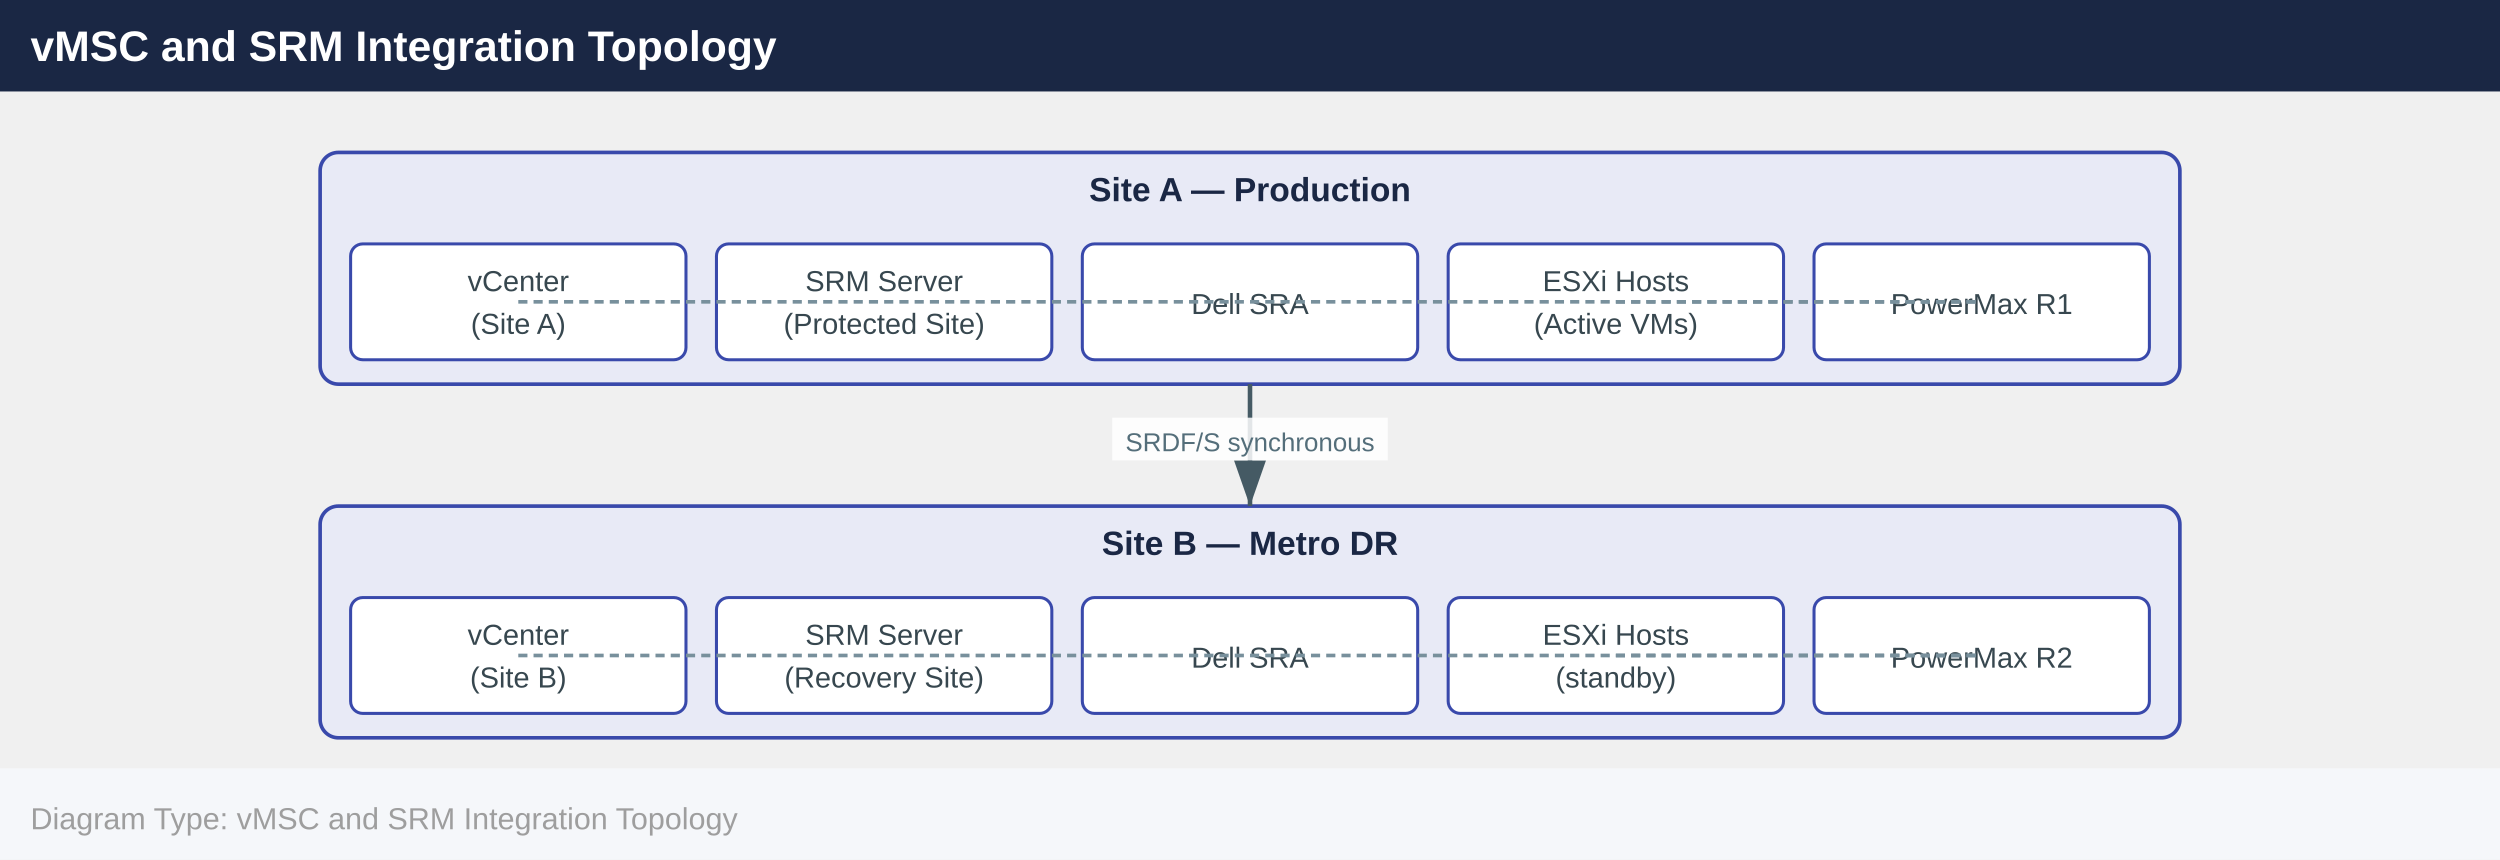
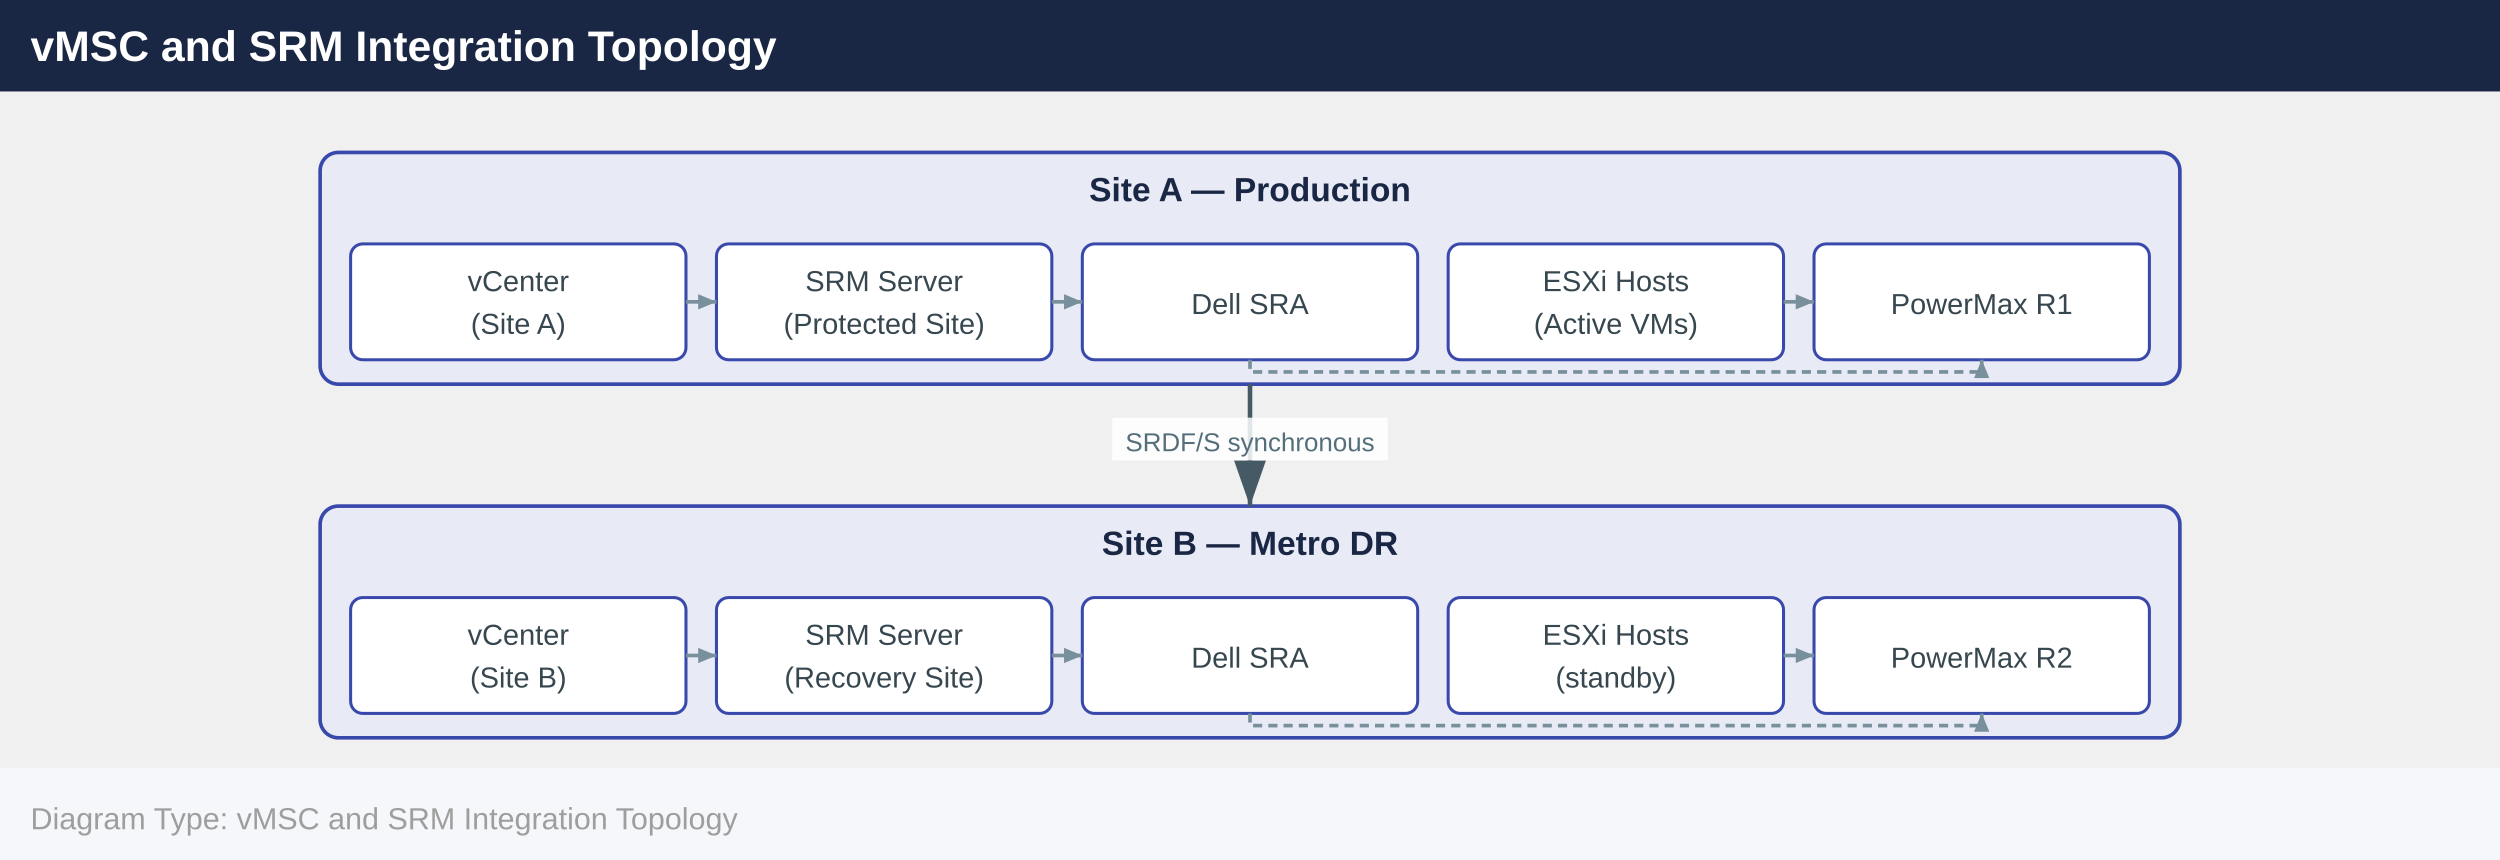
<svg xmlns="http://www.w3.org/2000/svg" width="820" height="282" viewBox="0 0 820 282">
  <defs>
+     <marker id="arrowsm" markerWidth="6" markerHeight="5" refX="6" refY="2.5" orient="auto" markerUnits="userSpaceOnUse">
+       <polygon points="0 0, 6 2.5, 0 5" fill="#78909c" />
+     </marker>
    <marker id="arrowhead" markerWidth="10" markerHeight="7" refX="10" refY="3.5" orient="auto">
      <polygon points="0 0, 10 3.5, 0 7" fill="#455a64" />
    </marker>
  </defs>
  <rect x="0" y="0" width="820" height="30" fill="#1a2744" />
  <text x="10" y="20" font-family="Arial,Helvetica,sans-serif" font-size="14" font-weight="bold" fill="#ffffff">vMSC and SRM Integration Topology</text>
  <rect x="105.0" y="50.0" width="610.0" height="76.0" rx="6" fill="#e8eaf6" stroke="#3949ab" stroke-width="1.2" />
  <text x="410.0" y="66.0" text-anchor="middle" font-family="Arial,Helvetica,sans-serif" font-size="11" font-weight="700" fill="#1a2744">Site A — Production</text>
  <rect x="115.0" y="80.0" width="110.0" height="38.0" rx="4" fill="#ffffff" stroke="#3949ab" stroke-width="1" />
  <text x="170.0" y="95.5" text-anchor="middle" font-family="Arial,Helvetica,sans-serif" font-size="9.5" fill="#37474f">vCenter</text>
  <text x="170.0" y="109.5" text-anchor="middle" font-family="Arial,Helvetica,sans-serif" font-size="9.5" fill="#37474f">(Site A)</text>
  <rect x="235.0" y="80.0" width="110.0" height="38.0" rx="4" fill="#ffffff" stroke="#3949ab" stroke-width="1" />
  <text x="290.0" y="95.5" text-anchor="middle" font-family="Arial,Helvetica,sans-serif" font-size="9.5" fill="#37474f">SRM Server</text>
  <text x="290.0" y="109.5" text-anchor="middle" font-family="Arial,Helvetica,sans-serif" font-size="9.5" fill="#37474f">(Protected Site)</text>
  <rect x="355.0" y="80.0" width="110.0" height="38.0" rx="4" fill="#ffffff" stroke="#3949ab" stroke-width="1" />
  <text x="410.0" y="103.0" text-anchor="middle" font-family="Arial,Helvetica,sans-serif" font-size="9.5" fill="#37474f">Dell SRA</text>
  <rect x="475.0" y="80.0" width="110.0" height="38.0" rx="4" fill="#ffffff" stroke="#3949ab" stroke-width="1" />
  <text x="530.0" y="95.5" text-anchor="middle" font-family="Arial,Helvetica,sans-serif" font-size="9.5" fill="#37474f">ESXi Hosts</text>
  <text x="530.0" y="109.5" text-anchor="middle" font-family="Arial,Helvetica,sans-serif" font-size="9.5" fill="#37474f">(Active VMs)</text>
  <rect x="595.0" y="80.0" width="110.0" height="38.0" rx="4" fill="#ffffff" stroke="#3949ab" stroke-width="1" />
  <text x="650.0" y="103.0" text-anchor="middle" font-family="Arial,Helvetica,sans-serif" font-size="9.5" fill="#37474f">PowerMax R1</text>
  <rect x="105.0" y="166.0" width="610.0" height="76.0" rx="6" fill="#e8eaf6" stroke="#3949ab" stroke-width="1.2" />
  <text x="410.0" y="182.0" text-anchor="middle" font-family="Arial,Helvetica,sans-serif" font-size="11" font-weight="700" fill="#1a2744">Site B — Metro DR</text>
  <rect x="115.0" y="196.0" width="110.0" height="38.0" rx="4" fill="#ffffff" stroke="#3949ab" stroke-width="1" />
  <text x="170.0" y="211.5" text-anchor="middle" font-family="Arial,Helvetica,sans-serif" font-size="9.5" fill="#37474f">vCenter</text>
  <text x="170.0" y="225.5" text-anchor="middle" font-family="Arial,Helvetica,sans-serif" font-size="9.5" fill="#37474f">(Site B)</text>
  <rect x="235.0" y="196.0" width="110.0" height="38.0" rx="4" fill="#ffffff" stroke="#3949ab" stroke-width="1" />
  <text x="290.0" y="211.5" text-anchor="middle" font-family="Arial,Helvetica,sans-serif" font-size="9.5" fill="#37474f">SRM Server</text>
  <text x="290.0" y="225.5" text-anchor="middle" font-family="Arial,Helvetica,sans-serif" font-size="9.5" fill="#37474f">(Recovery Site)</text>
  <rect x="355.0" y="196.0" width="110.0" height="38.0" rx="4" fill="#ffffff" stroke="#3949ab" stroke-width="1" />
  <text x="410.0" y="219.0" text-anchor="middle" font-family="Arial,Helvetica,sans-serif" font-size="9.5" fill="#37474f">Dell SRA</text>
  <rect x="475.0" y="196.0" width="110.0" height="38.0" rx="4" fill="#ffffff" stroke="#3949ab" stroke-width="1" />
  <text x="530.0" y="211.5" text-anchor="middle" font-family="Arial,Helvetica,sans-serif" font-size="9.5" fill="#37474f">ESXi Hosts</text>
  <text x="530.0" y="225.5" text-anchor="middle" font-family="Arial,Helvetica,sans-serif" font-size="9.5" fill="#37474f">(standby)</text>
  <rect x="595.0" y="196.0" width="110.0" height="38.0" rx="4" fill="#ffffff" stroke="#3949ab" stroke-width="1" />
  <text x="650.0" y="219.0" text-anchor="middle" font-family="Arial,Helvetica,sans-serif" font-size="9.5" fill="#37474f">PowerMax R2</text>
  <line x1="410.0" y1="126.0" x2="410.0" y2="166.0" stroke="#455a64" stroke-width="1.5" marker-end="url(#arrowhead)" />
  <rect x="364.8" y="137.0" width="90.4" height="14" fill="#ffffff" opacity="0.85" />
  <text x="410.0" y="148.0" text-anchor="middle" font-family="Arial,Helvetica,sans-serif" font-size="8.5" fill="#546e7a">SRDF/S synchronous</text>
-   <line x1="170.0" y1="99.0" x2="290.0" y2="99.0" stroke="#78909c" stroke-width="1.2" stroke-dasharray="3,2" />
-   <line x1="290.0" y1="99.0" x2="410.0" y2="99.0" stroke="#78909c" stroke-width="1.2" stroke-dasharray="3,2" />
-   <line x1="530.0" y1="99.0" x2="650.0" y2="99.0" stroke="#78909c" stroke-width="1.2" stroke-dasharray="3,2" />
-   <line x1="410.0" y1="99.0" x2="650.0" y2="99.0" stroke="#78909c" stroke-width="1.2" stroke-dasharray="3,2" />
-   <line x1="170.0" y1="215.0" x2="290.0" y2="215.0" stroke="#78909c" stroke-width="1.2" stroke-dasharray="3,2" />
-   <line x1="290.0" y1="215.0" x2="410.0" y2="215.0" stroke="#78909c" stroke-width="1.2" stroke-dasharray="3,2" />
-   <line x1="530.0" y1="215.0" x2="650.0" y2="215.0" stroke="#78909c" stroke-width="1.2" stroke-dasharray="3,2" />
-   <line x1="410.0" y1="215.0" x2="650.0" y2="215.0" stroke="#78909c" stroke-width="1.2" stroke-dasharray="3,2" />
+   <line x1="225.0" y1="99.0" x2="235.0" y2="99.0" stroke="#78909c" stroke-width="1.2" marker-end="url(#arrowsm)" />
+   <line x1="345.0" y1="99.0" x2="355.0" y2="99.0" stroke="#78909c" stroke-width="1.2" marker-end="url(#arrowsm)" />
+   <line x1="585.0" y1="99.0" x2="595.0" y2="99.0" stroke="#78909c" stroke-width="1.2" marker-end="url(#arrowsm)" />
+   <polyline points="410.0,118.0 410.0,122.0 650.0,122.0 650.0,118.0" fill="none" stroke="#78909c" stroke-width="1.2" stroke-dasharray="3,2" marker-end="url(#arrowsm)" />
+   <line x1="225.0" y1="215.0" x2="235.0" y2="215.0" stroke="#78909c" stroke-width="1.2" marker-end="url(#arrowsm)" />
+   <line x1="345.0" y1="215.0" x2="355.0" y2="215.0" stroke="#78909c" stroke-width="1.2" marker-end="url(#arrowsm)" />
+   <line x1="585.0" y1="215.0" x2="595.0" y2="215.0" stroke="#78909c" stroke-width="1.2" marker-end="url(#arrowsm)" />
+   <polyline points="410.0,234.0 410.0,238.0 650.0,238.0 650.0,234.0" fill="none" stroke="#78909c" stroke-width="1.2" stroke-dasharray="3,2" marker-end="url(#arrowsm)" />
  <rect x="0" y="252.0" width="820" height="30" fill="#f5f7fa" />
  <text x="10" y="272.0" font-family="Arial,Helvetica,sans-serif" font-size="10" fill="#9e9e9e">Diagram Type: vMSC and SRM Integration Topology</text>
</svg>
